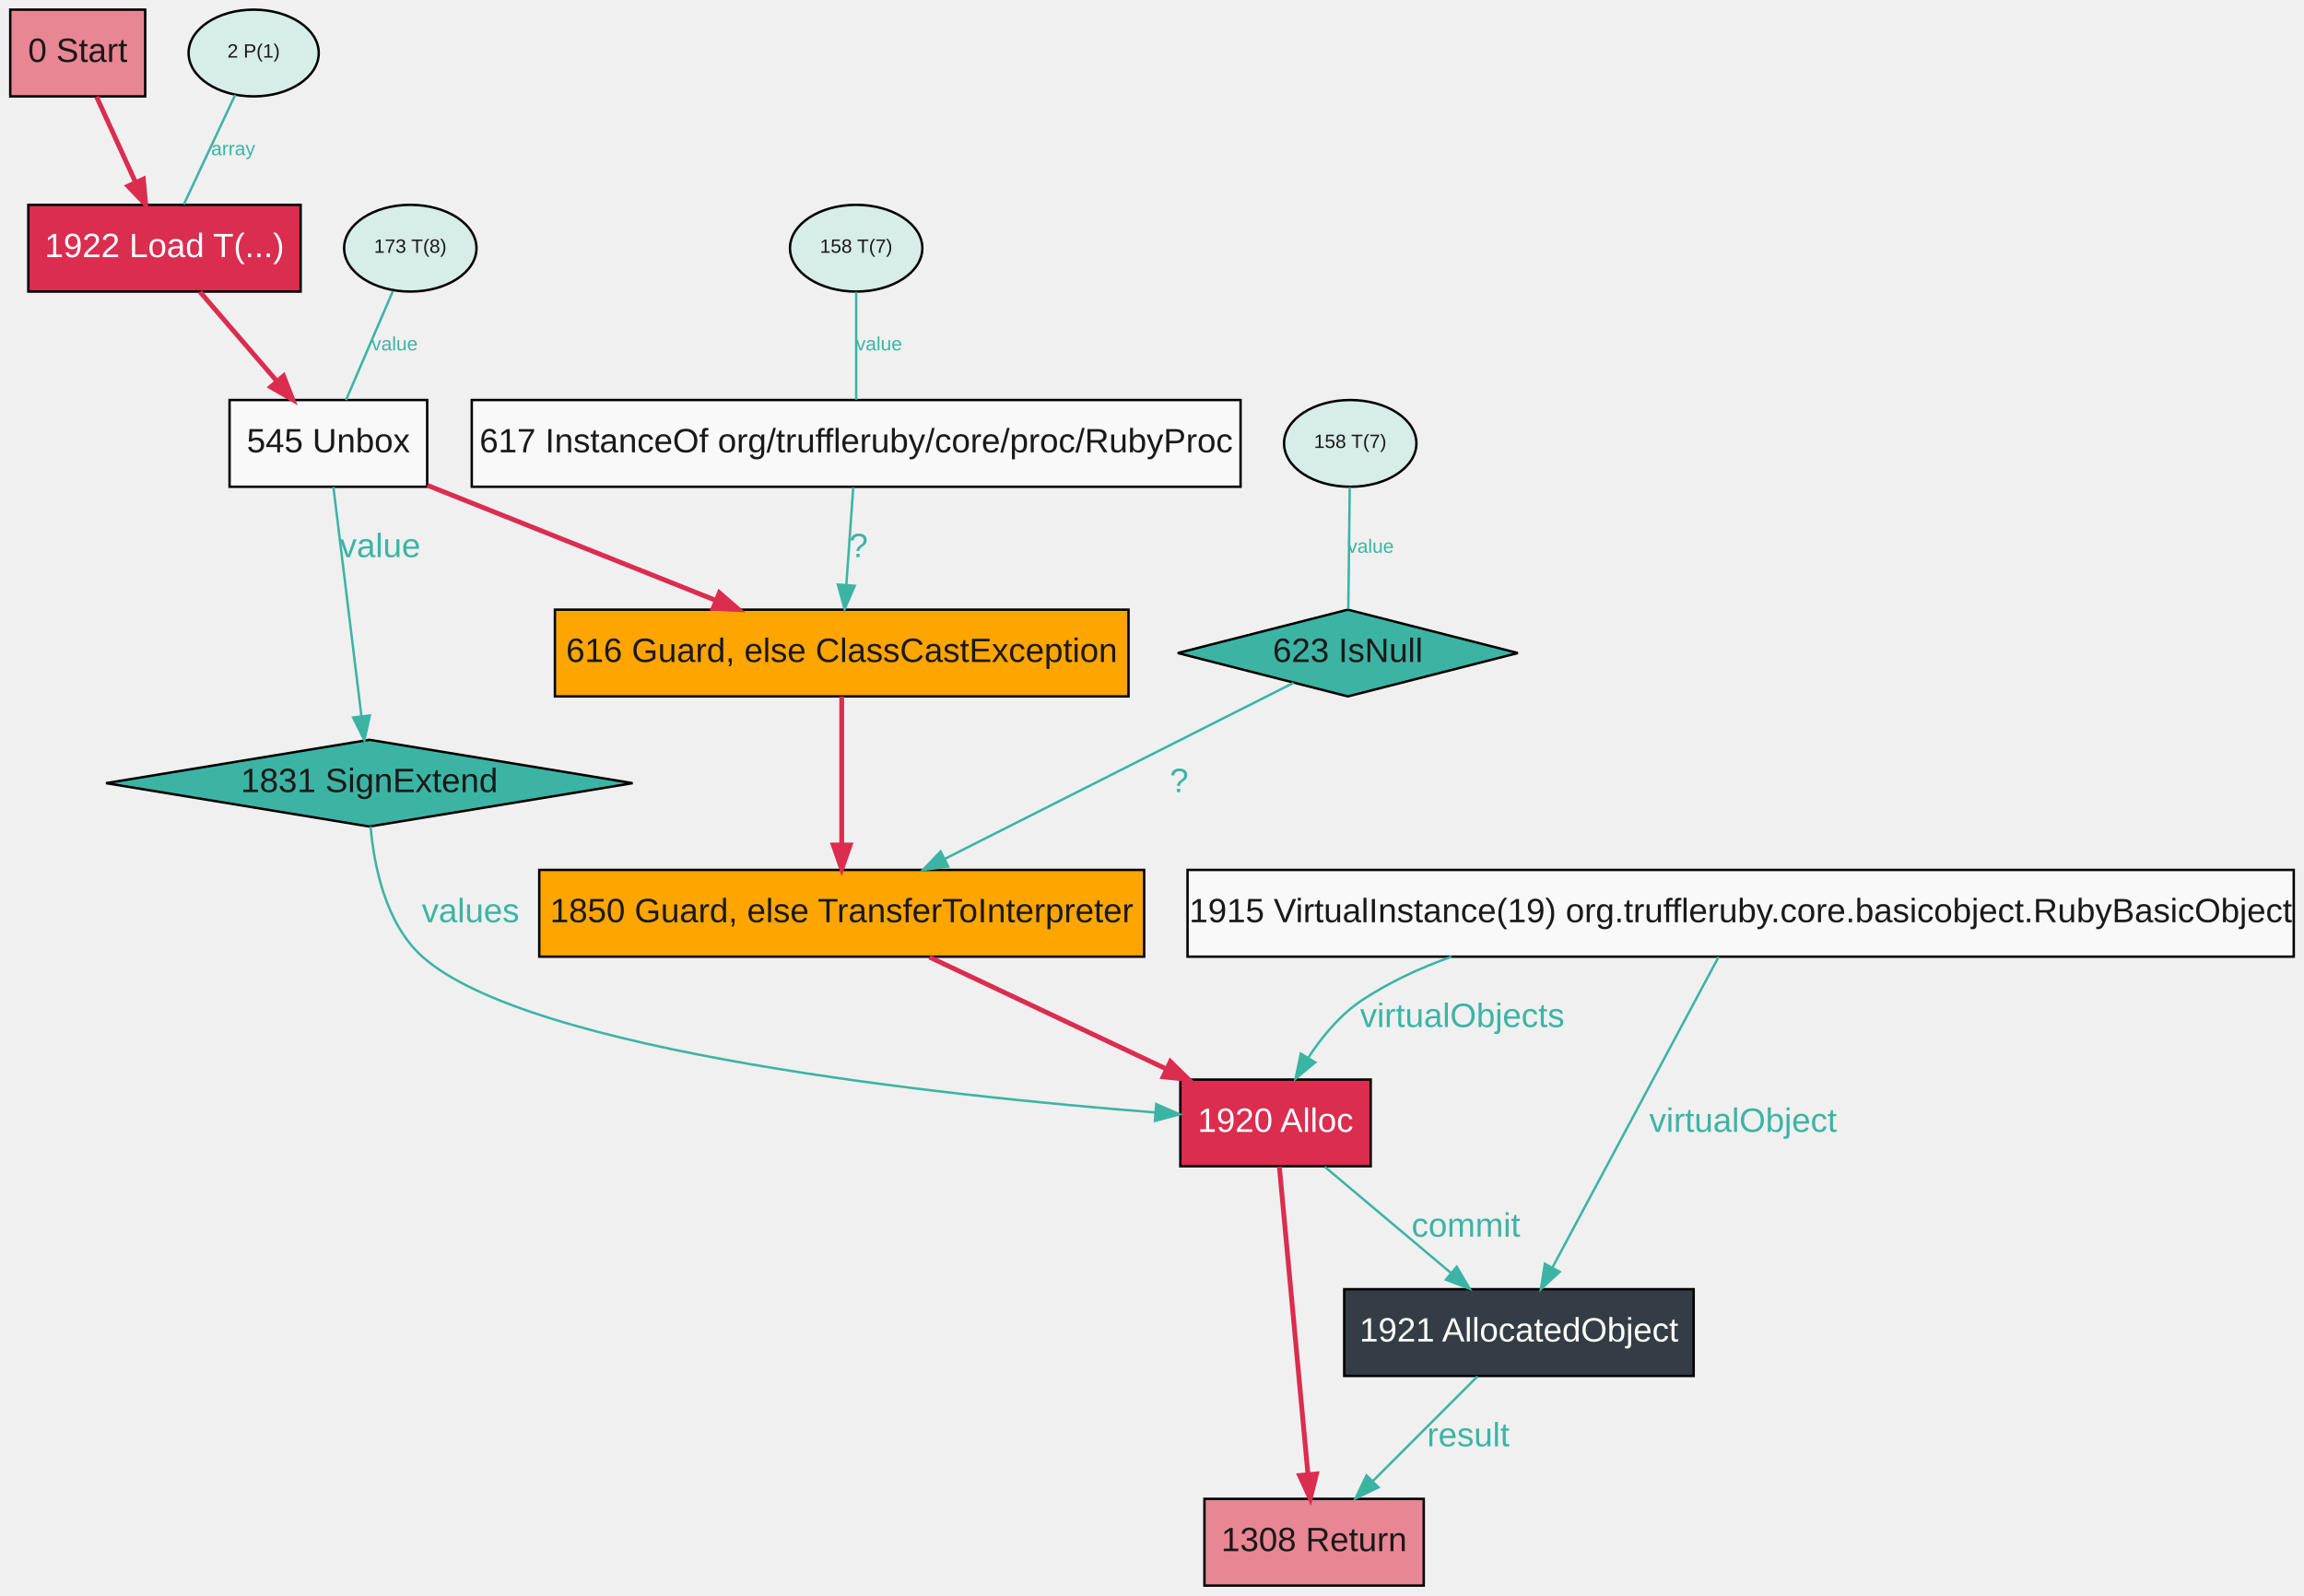
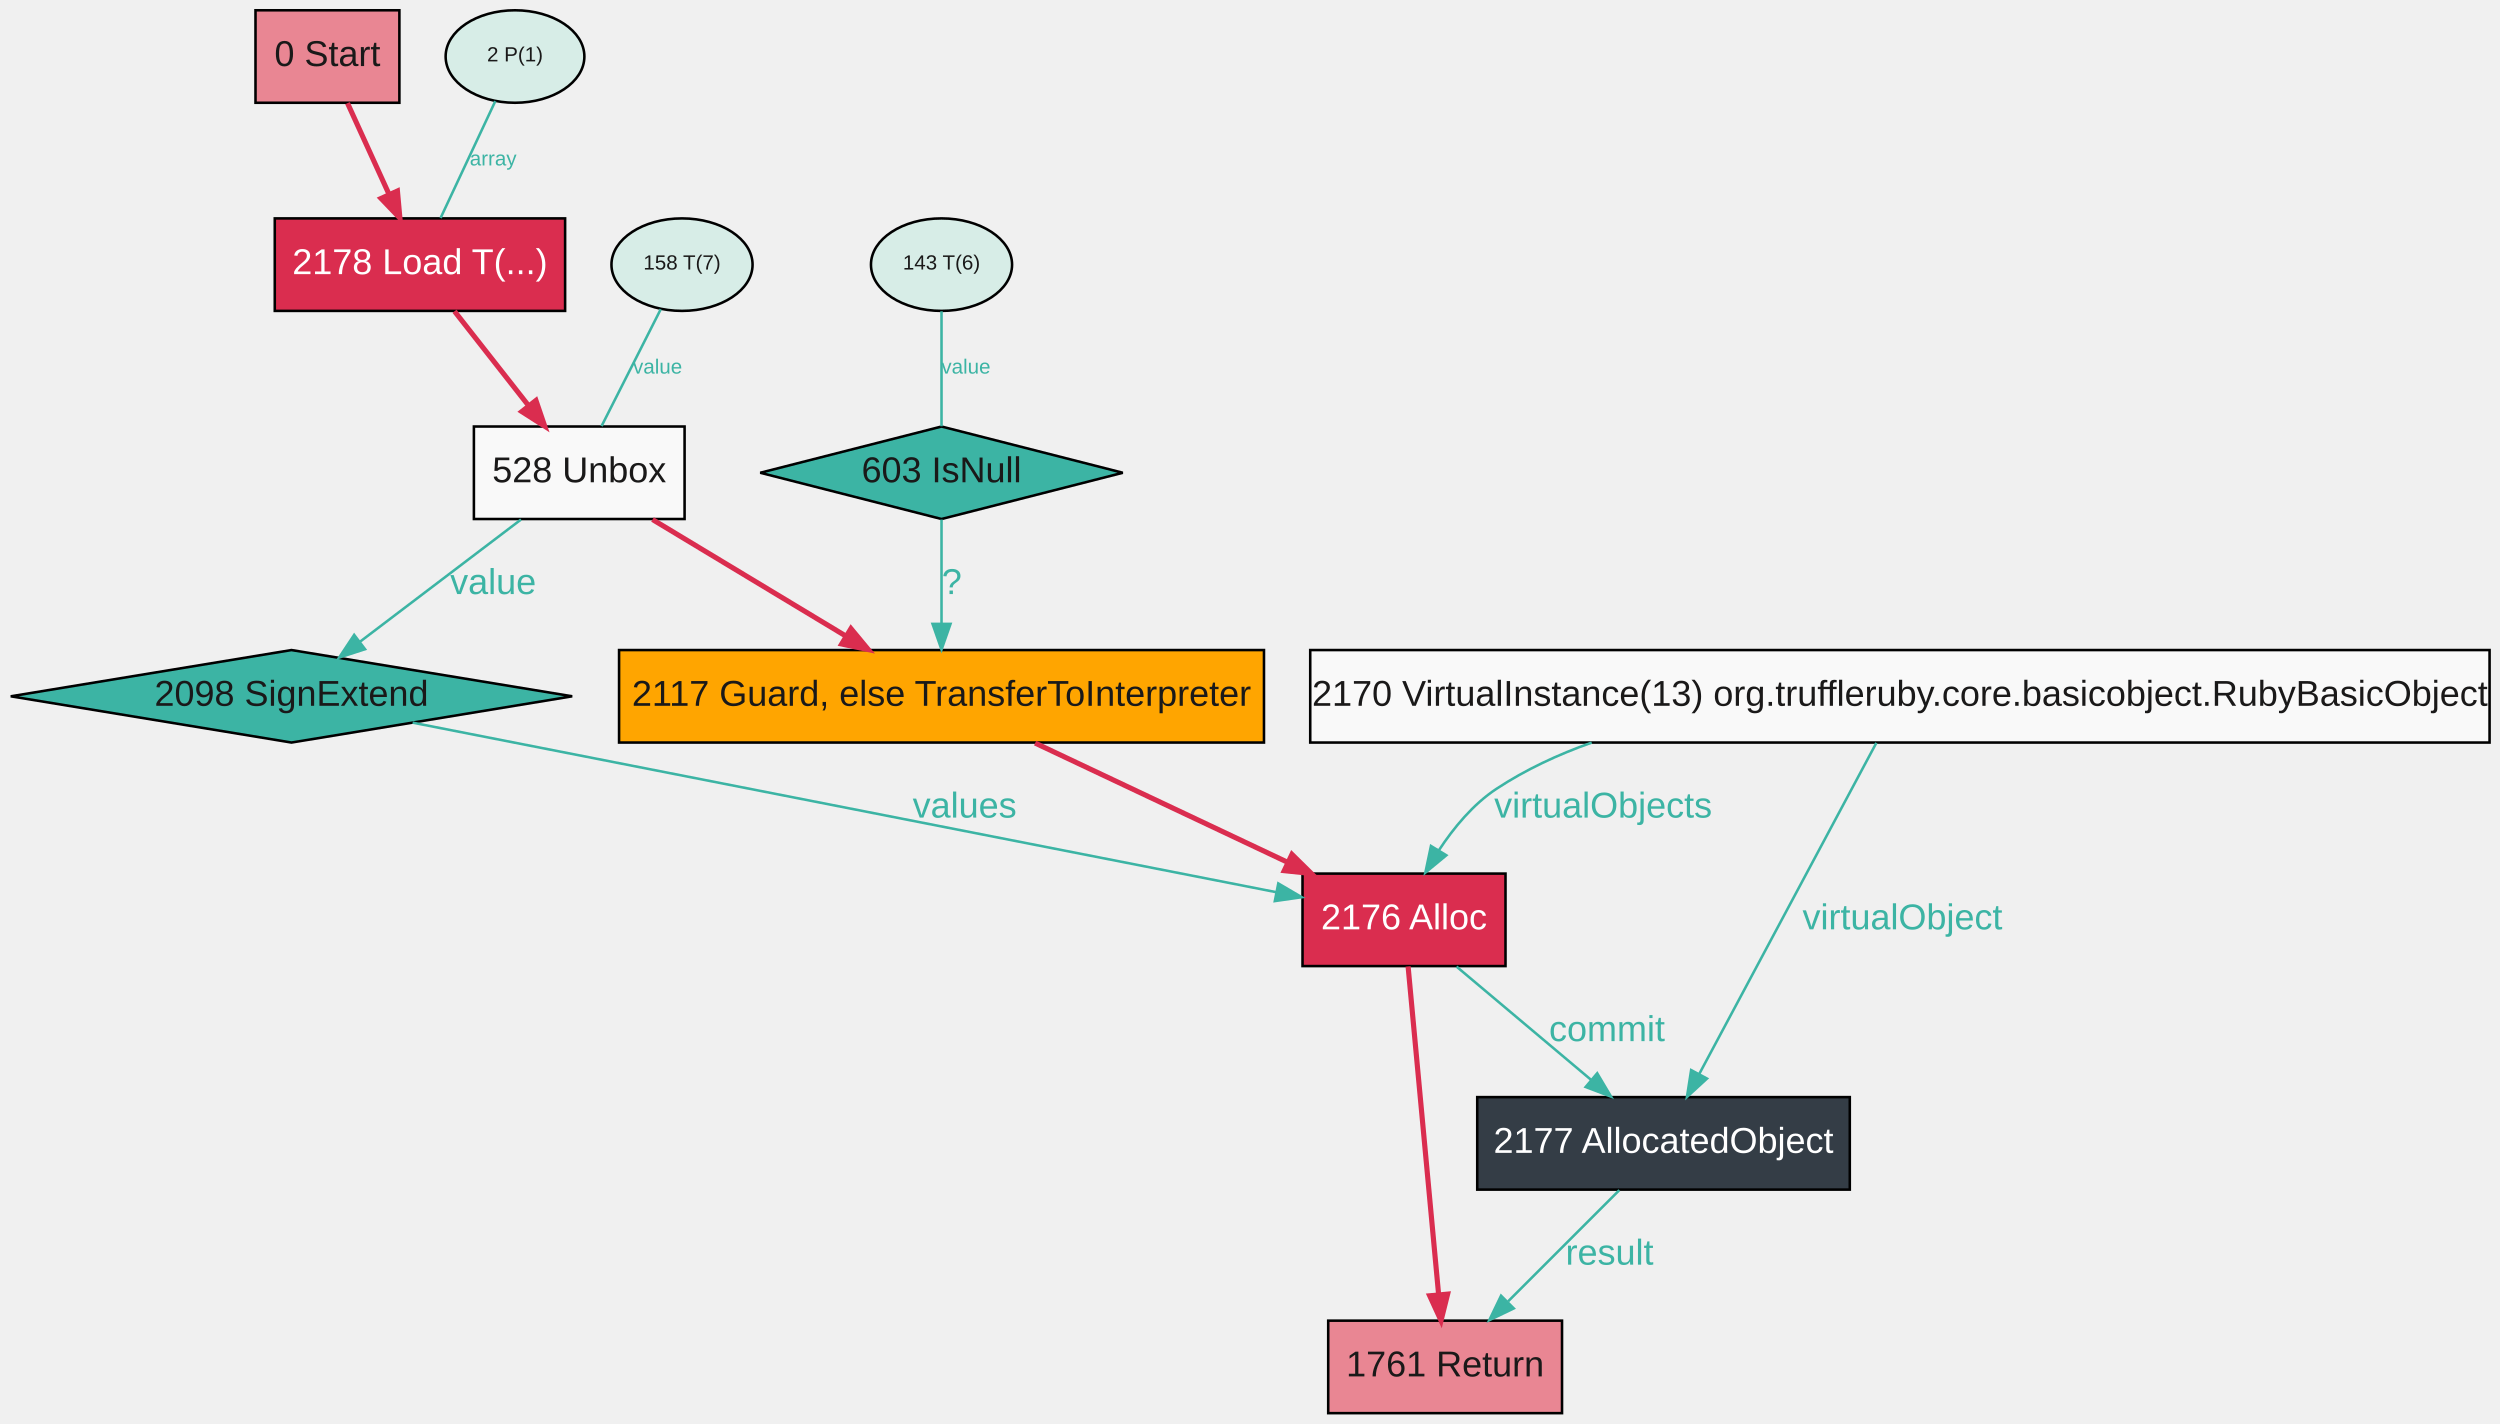
- <svg xmlns="http://www.w3.org/2000/svg" width="956pt" height="662pt" viewBox="0.00 0.00 955.50 662.00">
-   <g id="graph0" class="graph" transform="scale(1 1) rotate(0) translate(4 658)">
+ <svg xmlns="http://www.w3.org/2000/svg" width="973pt" height="554pt" viewBox="0.00 0.00 972.88 554.00">
+   <g id="graph0" class="graph" transform="scale(1 1) rotate(0) translate(4 550)">
    <g id="node1" class="node">
-       <polygon fill="#e98693" stroke="black" points="56,-654 0,-654 0,-618 56,-618 56,-654" />
-       <text text-anchor="middle" x="28" y="-632.3" font-family="Arial" font-size="14.00" fill="#1a1919">0 Start</text>
+       <polygon fill="#e98693" stroke="black" points="151.38,-546 95.38,-546 95.38,-510 151.38,-510 151.38,-546" />
+       <text text-anchor="middle" x="123.38" y="-524.3" font-family="Arial" font-size="14.00" fill="#1a1919">0 Start</text>
+     </g>
+     <g id="node10" class="node">
+       <polygon fill="#da2d4f" stroke="black" points="215.88,-465 102.88,-465 102.88,-429 215.88,-429 215.88,-465" />
+       <text text-anchor="middle" x="159.38" y="-443.3" font-family="Arial" font-size="14.00" fill="#ffffff">2178 Load T(...)</text>
+     </g>
+     <g id="edge14" class="edge">
+       <path fill="none" stroke="#da2d4f" stroke-width="2" d="M131.19,-509.86C135.91,-499.51 142.02,-486.1 147.34,-474.41" />
+       <polygon fill="#da2d4f" stroke="#da2d4f" stroke-width="2" points="150.62,-475.66 151.58,-465.11 144.25,-472.76 150.62,-475.66" />
+     </g>
+     <g id="node2" class="node">
+       <polygon fill="#f9f9f9" stroke="black" points="262.38,-384 180.38,-384 180.38,-348 262.38,-348 262.38,-384" />
+       <text text-anchor="middle" x="221.38" y="-362.3" font-family="Arial" font-size="14.00" fill="#1a1919">528 Unbox</text>
+     </g>
+     <g id="node5" class="node">
+       <polygon fill="#3cb4a4" stroke="black" points="109.38,-297 0.12,-279 109.38,-261 218.64,-279 109.38,-297" />
+       <text text-anchor="middle" x="109.38" y="-275.3" font-family="Arial" font-size="14.00" fill="#1a1919">2098 SignExtend</text>
+     </g>
+     <g id="edge3" class="edge">
+       <path fill="none" stroke="#3cb4a4" d="M198.71,-347.8C180.56,-334.02 155.06,-314.67 135.95,-300.17" />
+       <polygon fill="#3cb4a4" stroke="#3cb4a4" points="138.01,-297.34 127.93,-294.08 133.78,-302.91 138.01,-297.34" />
+       <text text-anchor="middle" x="187.88" y="-318.8" font-family="arial" font-size="14.00" fill="#3cb4a4">value</text>
+     </g>
+     <g id="node6" class="node">
+       <polygon fill="#ffa500" stroke="black" points="487.88,-297 236.88,-297 236.88,-261 487.88,-261 487.88,-297" />
+       <text text-anchor="middle" x="362.38" y="-275.3" font-family="Arial" font-size="14.00" fill="#1a1919">2117 Guard, else TransferToInterpreter</text>
+     </g>
+     <g id="edge1" class="edge">
+       <path fill="none" stroke="#da2d4f" stroke-width="2" d="M249.91,-347.8C271.6,-334.72 301.63,-316.62 325.2,-302.41" />
+       <polygon fill="#da2d4f" stroke="#da2d4f" stroke-width="2" points="327.13,-305.34 333.89,-297.18 323.52,-299.34 327.13,-305.34" />
+     </g>
+     <g id="node3" class="node">
+       <polygon fill="#3cb4a4" stroke="black" points="362.38,-384 291.83,-366 362.38,-348 432.93,-366 362.38,-384" />
+       <text text-anchor="middle" x="362.38" y="-362.3" font-family="Arial" font-size="14.00" fill="#1a1919">603 IsNull</text>
+     </g>
+     <g id="edge4" class="edge">
+       <path fill="none" stroke="#3cb4a4" d="M362.38,-347.8C362.38,-336.16 362.38,-320.55 362.38,-307.24" />
+       <polygon fill="#3cb4a4" stroke="#3cb4a4" points="365.88,-307.18 362.38,-297.18 358.88,-307.18 365.88,-307.18" />
+       <text text-anchor="middle" x="366.38" y="-318.8" font-family="arial" font-size="14.00" fill="#3cb4a4">?</text>
+     </g>
+     <g id="node4" class="node">
+       <polygon fill="#e98693" stroke="black" points="603.88,-36 512.88,-36 512.88,0 603.88,0 603.88,-36" />
+       <text text-anchor="middle" x="558.38" y="-14.3" font-family="Arial" font-size="14.00" fill="#1a1919">1761 Return</text>
+     </g>
+     <g id="node8" class="node">
+       <polygon fill="#da2d4f" stroke="black" points="581.88,-210 502.88,-210 502.88,-174 581.88,-174 581.88,-210" />
+       <text text-anchor="middle" x="542.38" y="-188.3" font-family="Arial" font-size="14.00" fill="#ffffff">2176 Alloc</text>
+     </g>
+     <g id="edge7" class="edge">
+       <path fill="none" stroke="#3cb4a4" d="M156.54,-268.74C239,-252.55 408.6,-219.26 492.76,-202.74" />
+       <polygon fill="#3cb4a4" stroke="#3cb4a4" points="493.45,-206.17 502.58,-200.81 492.1,-199.3 493.45,-206.17" />
+       <text text-anchor="middle" x="371.38" y="-231.8" font-family="arial" font-size="14.00" fill="#3cb4a4">values</text>
+     </g>
+     <g id="edge5" class="edge">
+       <path fill="none" stroke="#da2d4f" stroke-width="2" d="M398.81,-260.8C427.2,-247.39 466.78,-228.7 497.19,-214.34" />
+       <polygon fill="#da2d4f" stroke="#da2d4f" stroke-width="2" points="498.77,-217.47 506.32,-210.03 495.78,-211.14 498.77,-217.47" />
+     </g>
+     <g id="node7" class="node">
+       <polygon fill="#f9f9f9" stroke="black" points="964.88,-297 505.88,-297 505.88,-261 964.88,-261 964.88,-297" />
+       <text text-anchor="middle" x="735.38" y="-275.3" font-family="Arial" font-size="14.00" fill="#1a1919">2170 VirtualInstance(13) org.truffleruby.core.basicobject.RubyBasicObject</text>
+     </g>
+     <g id="edge6" class="edge">
+       <path fill="none" stroke="#3cb4a4" d="M615.43,-260.99C602.34,-256.34 589.69,-250.46 578.38,-243 569.27,-236.99 561.71,-227.84 555.9,-218.99" />
+       <polygon fill="#3cb4a4" stroke="#3cb4a4" points="558.86,-217.12 550.69,-210.38 552.87,-220.75 558.86,-217.12" />
+       <text text-anchor="middle" x="619.88" y="-231.8" font-family="arial" font-size="14.00" fill="#3cb4a4">virtualObjects</text>
+     </g>
+     <g id="node9" class="node">
+       <polygon fill="#343d46" stroke="black" points="715.88,-123 570.88,-123 570.88,-87 715.88,-87 715.88,-123" />
+       <text text-anchor="middle" x="643.38" y="-101.3" font-family="Arial" font-size="14.00" fill="#ffffff">2177 AllocatedObject</text>
+     </g>
+     <g id="edge9" class="edge">
+       <path fill="none" stroke="#3cb4a4" d="M726.22,-260.88C710.03,-230.61 676.28,-167.51 657.23,-131.9" />
+       <polygon fill="#3cb4a4" stroke="#3cb4a4" points="660.3,-130.22 652.5,-123.05 654.13,-133.52 660.3,-130.22" />
+       <text text-anchor="middle" x="736.38" y="-188.3" font-family="arial" font-size="14.00" fill="#3cb4a4">virtualObject</text>
+     </g>
+     <g id="edge8" class="edge">
+       <path fill="none" stroke="#da2d4f" stroke-width="2" d="M543.97,-173.88C546.75,-144 552.51,-82.11 555.84,-46.27" />
+       <polygon fill="#da2d4f" stroke="#da2d4f" stroke-width="2" points="559.35,-46.33 556.79,-36.05 552.38,-45.68 559.35,-46.33" />
+     </g>
+     <g id="edge10" class="edge">
+       <path fill="none" stroke="#3cb4a4" d="M562.82,-173.8C577.88,-161.13 598.54,-143.73 615.17,-129.74" />
+       <polygon fill="#3cb4a4" stroke="#3cb4a4" points="617.57,-132.29 622.97,-123.18 613.07,-126.94 617.57,-132.29" />
+       <text text-anchor="middle" x="621.38" y="-144.8" font-family="arial" font-size="14.00" fill="#3cb4a4">commit</text>
+     </g>
+     <g id="edge2" class="edge">
+       <path fill="none" stroke="#3cb4a4" d="M626.18,-86.8C613.74,-74.36 596.74,-57.36 582.88,-43.5" />
+       <polygon fill="#3cb4a4" stroke="#3cb4a4" points="585.1,-40.77 575.56,-36.18 580.15,-45.72 585.1,-40.77" />
+       <text text-anchor="middle" x="622.38" y="-57.8" font-family="arial" font-size="14.00" fill="#3cb4a4">result</text>
+     </g>
+     <g id="edge15" class="edge">
+       <path fill="none" stroke="#da2d4f" stroke-width="2" d="M172.83,-428.86C181.28,-418.09 192.33,-404.02 201.74,-392.02" />
+       <polygon fill="#da2d4f" stroke="#da2d4f" stroke-width="2" points="204.53,-394.14 207.95,-384.11 199.03,-389.81 204.53,-394.14" />
+     </g>
+     <g id="node11" class="node">
+       <ellipse fill="#d7ede7" stroke="black" cx="362.38" cy="-447" rx="27.46" ry="18" />
+       <text text-anchor="middle" x="362.38" y="-445.1" font-family="Arial" font-size="8.00" fill="#1a1919">143 T(6)</text>
+     </g>
+     <g id="edge11" class="edge">
+       <path fill="none" stroke="#3cb4a4" d="M362.38,-428.86C362.38,-415.61 362.38,-397.35 362.38,-384.11" />
+       <text text-anchor="middle" x="371.88" y="-404.6" font-family="arial" font-size="8.00" fill="#3cb4a4">value</text>
    </g>
    <g id="node12" class="node">
-       <polygon fill="#da2d4f" stroke="black" points="120.5,-573 7.5,-573 7.5,-537 120.5,-537 120.5,-573" />
-       <text text-anchor="middle" x="64" y="-551.3" font-family="Arial" font-size="14.00" fill="#ffffff">1922 Load T(...)</text>
-     </g>
-     <g id="edge17" class="edge">
-       <path fill="none" stroke="#da2d4f" stroke-width="2" d="M35.81,-617.86C40.53,-607.51 46.64,-594.1 51.96,-582.41" />
-       <polygon fill="#da2d4f" stroke="#da2d4f" stroke-width="2" points="55.24,-583.66 56.2,-573.11 48.87,-580.76 55.24,-583.66" />
-     </g>
-     <g id="node2" class="node">
-       <polygon fill="#f9f9f9" stroke="black" points="173,-492 91,-492 91,-456 173,-456 173,-492" />
-       <text text-anchor="middle" x="132" y="-470.3" font-family="Arial" font-size="14.00" fill="#1a1919">545 Unbox</text>
-     </g>
-     <g id="node3" class="node">
-       <polygon fill="#ffa500" stroke="black" points="464,-405 226,-405 226,-369 464,-369 464,-405" />
-       <text text-anchor="middle" x="345" y="-383.3" font-family="Arial" font-size="14.00" fill="#1a1919">616 Guard, else ClassCastException</text>
-     </g>
-     <g id="edge1" class="edge">
-       <path fill="none" stroke="#da2d4f" stroke-width="2" d="M173.07,-456.61C207.14,-443.02 255.79,-423.6 292.65,-408.89" />
-       <polygon fill="#da2d4f" stroke="#da2d4f" stroke-width="2" points="294.24,-412.02 302.23,-405.07 291.65,-405.52 294.24,-412.02" />
-     </g>
-     <g id="node7" class="node">
-       <polygon fill="#3cb4a4" stroke="black" points="149,-351 39.74,-333 149,-315 258.26,-333 149,-351" />
-       <text text-anchor="middle" x="149" y="-329.3" font-family="Arial" font-size="14.00" fill="#1a1919">1831 SignExtend</text>
-     </g>
-     <g id="edge5" class="edge">
-       <path fill="none" stroke="#3cb4a4" d="M134.08,-455.96C136.99,-432.17 142.3,-388.79 145.73,-360.7" />
-       <polygon fill="#3cb4a4" stroke="#3cb4a4" points="149.21,-361.1 146.95,-350.75 142.26,-360.25 149.21,-361.1" />
-       <text text-anchor="middle" x="153.5" y="-426.8" font-family="arial" font-size="14.00" fill="#3cb4a4">value</text>
-     </g>
-     <g id="node8" class="node">
-       <polygon fill="#ffa500" stroke="black" points="470.5,-297 219.5,-297 219.5,-261 470.5,-261 470.5,-297" />
-       <text text-anchor="middle" x="345" y="-275.3" font-family="Arial" font-size="14.00" fill="#1a1919">1850 Guard, else TransferToInterpreter</text>
-     </g>
-     <g id="edge3" class="edge">
-       <path fill="none" stroke="#da2d4f" stroke-width="2" d="M345,-368.97C345,-352.38 345,-326.88 345,-307.43" />
-       <polygon fill="#da2d4f" stroke="#da2d4f" stroke-width="2" points="348.5,-307.34 345,-297.34 341.5,-307.34 348.5,-307.34" />
-     </g>
-     <g id="node4" class="node">
-       <polygon fill="#f9f9f9" stroke="black" points="510.5,-492 191.5,-492 191.5,-456 510.5,-456 510.5,-492" />
-       <text text-anchor="middle" x="351" y="-470.3" font-family="Arial" font-size="14.00" fill="#1a1919">617 InstanceOf org/truffleruby/core/proc/RubyProc</text>
-     </g>
-     <g id="edge2" class="edge">
-       <path fill="none" stroke="#3cb4a4" d="M349.79,-455.8C348.96,-444.16 347.86,-428.55 346.92,-415.24" />
-       <polygon fill="#3cb4a4" stroke="#3cb4a4" points="350.41,-414.9 346.21,-405.18 343.43,-415.4 350.41,-414.9" />
-       <text text-anchor="middle" x="352" y="-426.8" font-family="arial" font-size="14.00" fill="#3cb4a4">?</text>
-     </g>
-     <g id="node5" class="node">
-       <polygon fill="#3cb4a4" stroke="black" points="555,-405 484.45,-387 555,-369 625.55,-387 555,-405" />
-       <text text-anchor="middle" x="555" y="-383.3" font-family="Arial" font-size="14.00" fill="#1a1919">623 IsNull</text>
-     </g>
-     <g id="edge6" class="edge">
-       <path fill="none" stroke="#3cb4a4" d="M532.53,-374.66C498.05,-357.25 431.51,-323.67 387.68,-301.54" />
-       <polygon fill="#3cb4a4" stroke="#3cb4a4" points="389.19,-298.39 378.69,-297.01 386.04,-304.64 389.19,-298.39" />
-       <text text-anchor="middle" x="485" y="-329.3" font-family="arial" font-size="14.00" fill="#3cb4a4">?</text>
-     </g>
-     <g id="node6" class="node">
-       <polygon fill="#e98693" stroke="black" points="586.5,-36 495.5,-36 495.5,0 586.5,0 586.5,-36" />
-       <text text-anchor="middle" x="541" y="-14.3" font-family="Arial" font-size="14.00" fill="#1a1919">1308 Return</text>
-     </g>
-     <g id="node10" class="node">
-       <polygon fill="#da2d4f" stroke="black" points="564.5,-210 485.5,-210 485.5,-174 564.5,-174 564.5,-210" />
-       <text text-anchor="middle" x="525" y="-188.3" font-family="Arial" font-size="14.00" fill="#ffffff">1920 Alloc</text>
-     </g>
-     <g id="edge9" class="edge">
-       <path fill="none" stroke="#3cb4a4" d="M149.5,-315.04C150.93,-298.76 155.71,-274.68 171,-261 215.25,-221.4 388.45,-203.14 475.08,-196.35" />
-       <polygon fill="#3cb4a4" stroke="#3cb4a4" points="475.5,-199.82 485.21,-195.57 474.97,-192.84 475.5,-199.82" />
-       <text text-anchor="middle" x="191" y="-275.3" font-family="arial" font-size="14.00" fill="#3cb4a4">values</text>
-     </g>
-     <g id="edge7" class="edge">
-       <path fill="none" stroke="#da2d4f" stroke-width="2" d="M381.43,-260.8C409.82,-247.39 449.4,-228.7 479.81,-214.34" />
-       <polygon fill="#da2d4f" stroke="#da2d4f" stroke-width="2" points="481.39,-217.47 488.94,-210.03 478.4,-211.14 481.39,-217.47" />
-     </g>
-     <g id="node9" class="node">
-       <polygon fill="#f9f9f9" stroke="black" points="947.5,-297 488.5,-297 488.5,-261 947.5,-261 947.5,-297" />
-       <text text-anchor="middle" x="718" y="-275.3" font-family="Arial" font-size="14.00" fill="#1a1919">1915 VirtualInstance(19) org.truffleruby.core.basicobject.RubyBasicObject</text>
-     </g>
-     <g id="edge8" class="edge">
-       <path fill="none" stroke="#3cb4a4" d="M598.05,-260.99C584.96,-256.34 572.31,-250.46 561,-243 551.89,-236.99 544.33,-227.84 538.52,-218.99" />
-       <polygon fill="#3cb4a4" stroke="#3cb4a4" points="541.48,-217.12 533.31,-210.38 535.49,-220.75 541.48,-217.12" />
-       <text text-anchor="middle" x="602.5" y="-231.8" font-family="arial" font-size="14.00" fill="#3cb4a4">virtualObjects</text>
-     </g>
-     <g id="node11" class="node">
-       <polygon fill="#343d46" stroke="black" points="698.5,-123 553.5,-123 553.5,-87 698.5,-87 698.5,-123" />
-       <text text-anchor="middle" x="626" y="-101.3" font-family="Arial" font-size="14.00" fill="#ffffff">1921 AllocatedObject</text>
-     </g>
-     <g id="edge11" class="edge">
-       <path fill="none" stroke="#3cb4a4" d="M708.84,-260.88C692.65,-230.61 658.9,-167.51 639.85,-131.9" />
-       <polygon fill="#3cb4a4" stroke="#3cb4a4" points="642.92,-130.22 635.12,-123.05 636.75,-133.52 642.92,-130.22" />
-       <text text-anchor="middle" x="719" y="-188.3" font-family="arial" font-size="14.00" fill="#3cb4a4">virtualObject</text>
-     </g>
-     <g id="edge10" class="edge">
-       <path fill="none" stroke="#da2d4f" stroke-width="2" d="M526.59,-173.88C529.37,-144 535.13,-82.11 538.46,-46.27" />
-       <polygon fill="#da2d4f" stroke="#da2d4f" stroke-width="2" points="541.97,-46.33 539.41,-36.05 535,-45.68 541.97,-46.33" />
+       <ellipse fill="#d7ede7" stroke="black" cx="261.38" cy="-447" rx="27.46" ry="18" />
+       <text text-anchor="middle" x="261.38" y="-445.1" font-family="Arial" font-size="8.00" fill="#1a1919">158 T(7)</text>
    </g>
    <g id="edge12" class="edge">
-       <path fill="none" stroke="#3cb4a4" d="M545.44,-173.8C560.5,-161.13 581.16,-143.73 597.79,-129.74" />
-       <polygon fill="#3cb4a4" stroke="#3cb4a4" points="600.19,-132.29 605.59,-123.18 595.69,-126.94 600.19,-132.29" />
-       <text text-anchor="middle" x="604" y="-144.8" font-family="arial" font-size="14.00" fill="#3cb4a4">commit</text>
-     </g>
-     <g id="edge4" class="edge">
-       <path fill="none" stroke="#3cb4a4" d="M608.8,-86.8C596.36,-74.36 579.36,-57.36 565.5,-43.5" />
-       <polygon fill="#3cb4a4" stroke="#3cb4a4" points="567.72,-40.77 558.18,-36.18 562.77,-45.72 567.72,-40.77" />
-       <text text-anchor="middle" x="605" y="-57.8" font-family="arial" font-size="14.00" fill="#3cb4a4">result</text>
-     </g>
-     <g id="edge18" class="edge">
-       <path fill="none" stroke="#da2d4f" stroke-width="2" d="M78.75,-536.86C88.02,-526.09 100.13,-512.02 110.46,-500.02" />
-       <polygon fill="#da2d4f" stroke="#da2d4f" stroke-width="2" points="113.4,-501.97 117.27,-492.11 108.1,-497.4 113.4,-501.97" />
+       <path fill="none" stroke="#3cb4a4" d="M253.09,-429.63C246.36,-416.34 236.91,-397.67 230.07,-384.17" />
+       <text text-anchor="middle" x="251.88" y="-404.6" font-family="arial" font-size="8.00" fill="#3cb4a4">value</text>
    </g>
    <g id="node13" class="node">
-       <ellipse fill="#d7ede7" stroke="black" cx="351" cy="-555" rx="27.46" ry="18" />
-       <text text-anchor="middle" x="351" y="-553.1" font-family="Arial" font-size="8.00" fill="#1a1919">158 T(7)</text>
+       <ellipse fill="#d7ede7" stroke="black" cx="196.38" cy="-528" rx="27" ry="18" />
+       <text text-anchor="middle" x="196.38" y="-526.1" font-family="Arial" font-size="8.00" fill="#1a1919">2 P(1)</text>
    </g>
    <g id="edge13" class="edge">
-       <path fill="none" stroke="#3cb4a4" d="M351,-536.86C351,-523.61 351,-505.35 351,-492.11" />
-       <text text-anchor="middle" x="360.5" y="-512.6" font-family="arial" font-size="8.00" fill="#3cb4a4">value</text>
-     </g>
-     <g id="node14" class="node">
-       <ellipse fill="#d7ede7" stroke="black" cx="556" cy="-474" rx="27.46" ry="18" />
-       <text text-anchor="middle" x="556" y="-472.1" font-family="Arial" font-size="8.00" fill="#1a1919">158 T(7)</text>
-     </g>
-     <g id="edge14" class="edge">
-       <path fill="none" stroke="#3cb4a4" d="M555.8,-455.8C555.62,-441.05 555.38,-419.92 555.2,-405.18" />
-       <text text-anchor="middle" x="564.5" y="-428.6" font-family="arial" font-size="8.00" fill="#3cb4a4">value</text>
-     </g>
-     <g id="node15" class="node">
-       <ellipse fill="#d7ede7" stroke="black" cx="166" cy="-555" rx="27.46" ry="18" />
-       <text text-anchor="middle" x="166" y="-553.1" font-family="Arial" font-size="8.00" fill="#1a1919">173 T(8)</text>
-     </g>
-     <g id="edge15" class="edge">
-       <path fill="none" stroke="#3cb4a4" d="M158.79,-537.25C153.06,-523.93 145.08,-505.38 139.32,-492" />
-       <text text-anchor="middle" x="159.5" y="-512.6" font-family="arial" font-size="8.00" fill="#3cb4a4">value</text>
-     </g>
-     <g id="node16" class="node">
-       <ellipse fill="#d7ede7" stroke="black" cx="101" cy="-636" rx="27" ry="18" />
-       <text text-anchor="middle" x="101" y="-634.1" font-family="Arial" font-size="8.00" fill="#1a1919">2 P(1)</text>
-     </g>
-     <g id="edge16" class="edge">
-       <path fill="none" stroke="#3cb4a4" d="M93.33,-618.63C87.11,-605.34 78.36,-586.67 72.04,-573.17" />
-       <text text-anchor="middle" x="92.5" y="-593.6" font-family="arial" font-size="8.00" fill="#3cb4a4">array</text>
+       <path fill="none" stroke="#3cb4a4" d="M188.71,-510.63C182.49,-497.34 173.74,-478.67 167.42,-465.17" />
+       <text text-anchor="middle" x="187.88" y="-485.6" font-family="arial" font-size="8.00" fill="#3cb4a4">array</text>
    </g>
  </g>
</svg>
